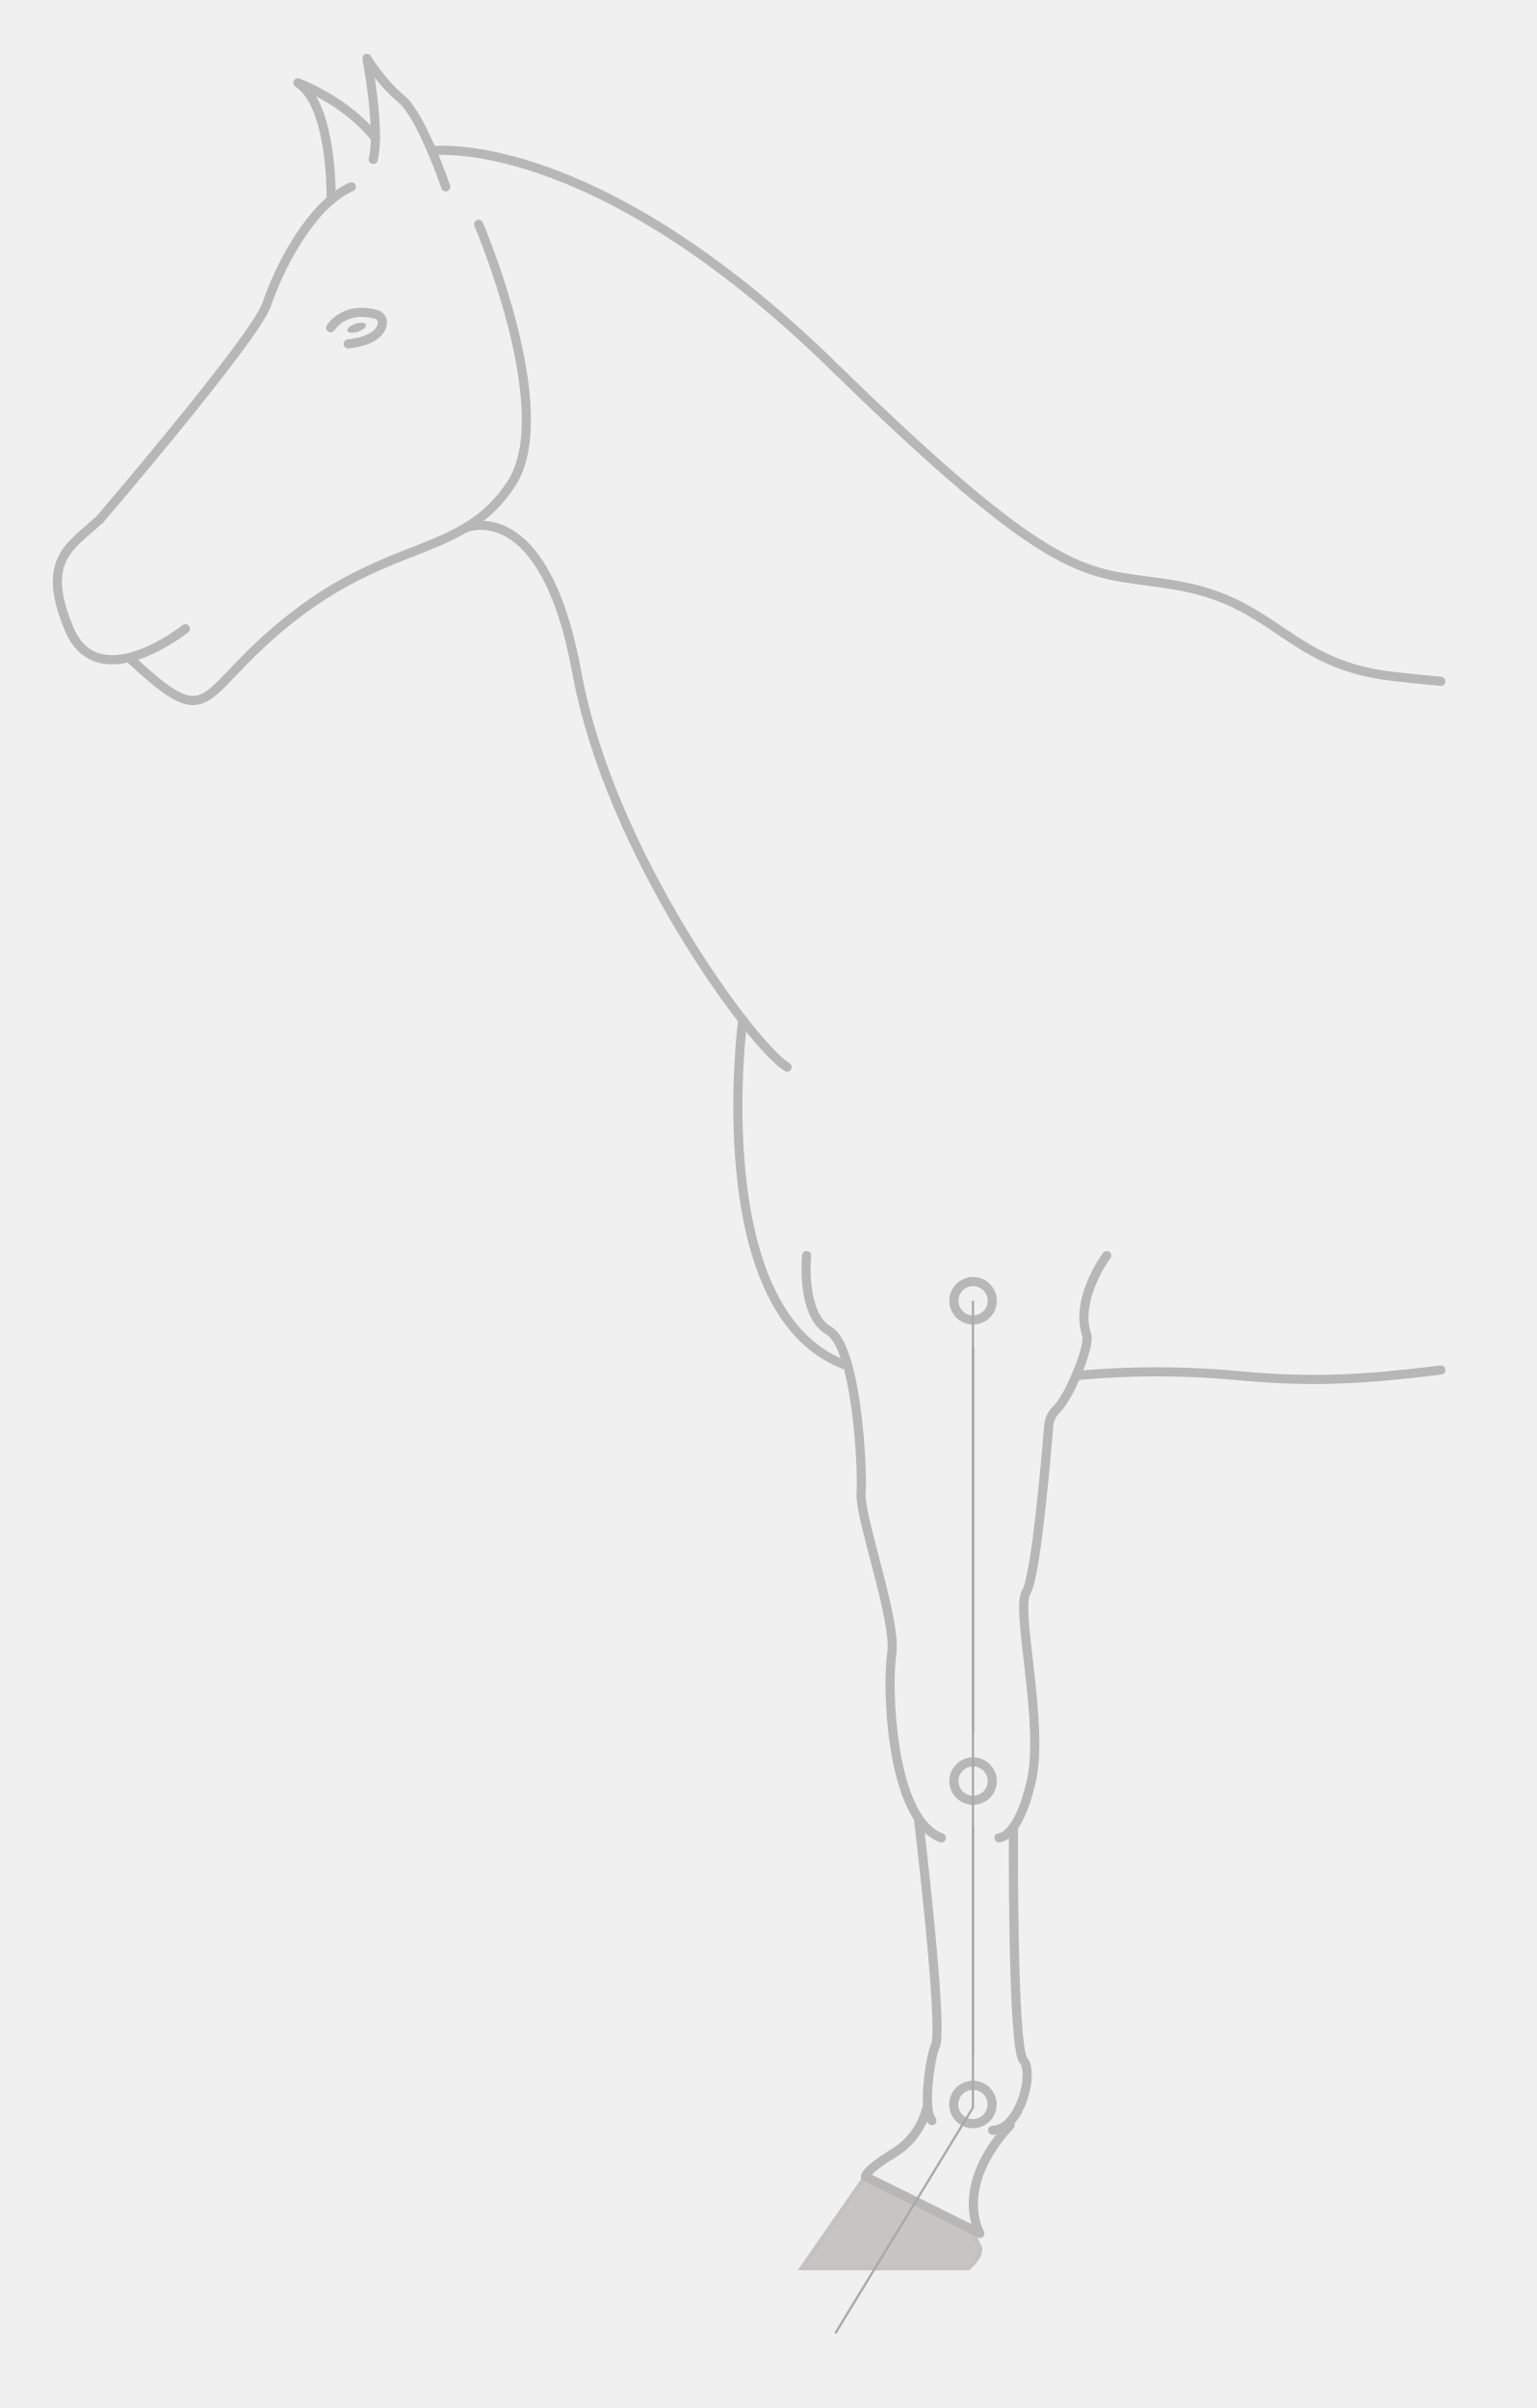
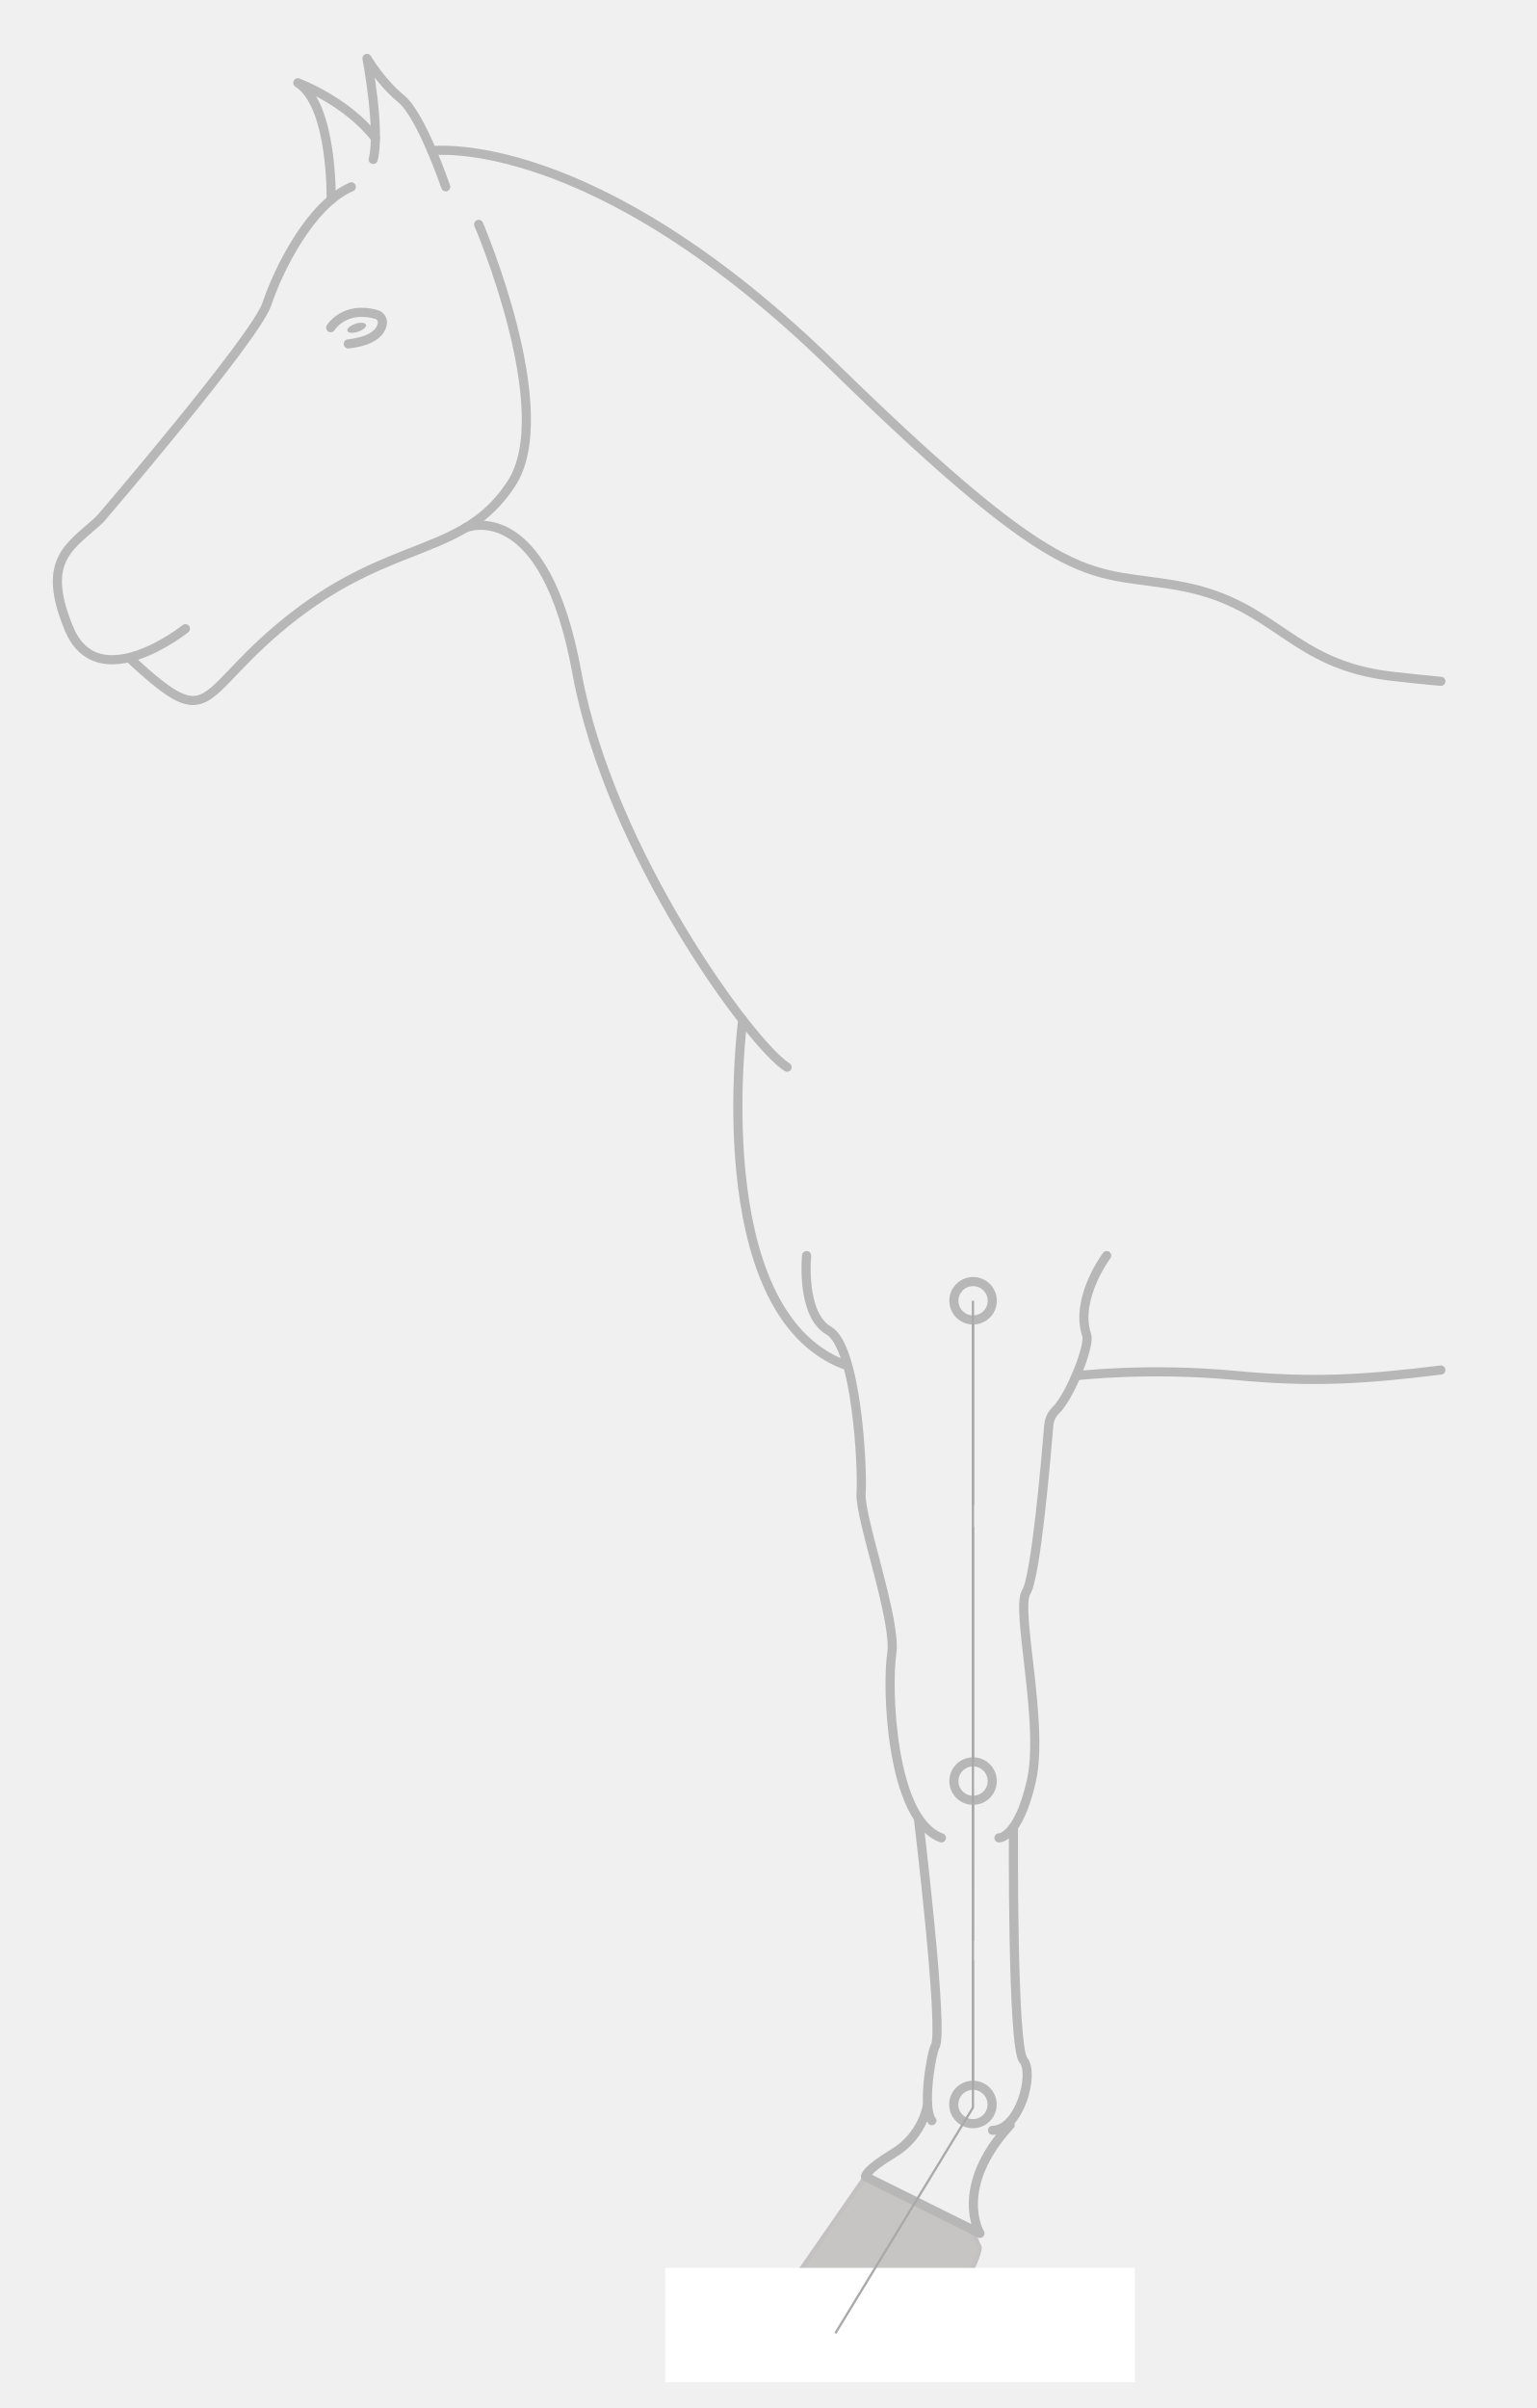
- <svg xmlns="http://www.w3.org/2000/svg" id="Calque_1" data-name="Calque 1" width="336.387" height="527.116" viewBox="0 0 336.387 527.116">
+ <svg xmlns="http://www.w3.org/2000/svg" id="deviations" width="336.387" height="527.116" viewBox="0 0 336.387 527.116">
  <defs>
    <style>
      .cls-1, .cls-2, .cls-3, .cls-4 {
        fill: none;
      }

-       .cls-1, .cls-5 {
+       .cls-1, .cls-5, .cls-6 {
        stroke-width: 0px;
      }

      .cls-2 {
        stroke: #010101;
        stroke-dasharray: 0 4;
      }

      .cls-2, .cls-4 {
        stroke-miterlimit: 10;
        stroke-width: .5px;
      }

      .cls-3 {
        stroke: #b8b7b7;
        stroke-linecap: round;
        stroke-linejoin: round;
        stroke-width: 2px;
      }

-       .cls-6 {
+       .cls-7 {
        fill: #c6c5c4;
        stroke: #c3c1c1;
      }

      .cls-5 {
        fill: #b8b7b7;
+       }
+ 
+       .cls-6 {
+         fill: #fff;
      }

      .cls-4 {
        stroke: #a9a9aa;
      }
    </style>
  </defs>
  <g id="ant-left">
    <g id="ant-Z">
      <g id="ant-A">
        <g id="ant-B">
          <g id="ant-C">
-             <path id="ant-normal" class="cls-6" d="m189.493,476.468l-13.873,19.981h36.424s3.387-2.971,2.334-4.762-1.213-3.473-1.213-3.473l-23.673-11.746Z" />
+             <path id="ant-normal" class="cls-7" d="m189.493,476.468l-23.802,34.281h39.637s10.103-17.271,9.05-19.062-1.213-3.473-1.213-3.473l-23.673-11.746Z" />
            <polygon id="ant-ext-2" class="cls-1" points="189.493 476.468 214.54 488.895 210.645 499.282 174.971 493.904 189.493 476.468" />
+             <rect id="ant-mask-foot" class="cls-6" x="145.62" y="496.449" width="102.84" height="25.023" />
+             <circle id="ant-C-join" class="cls-1" cx="200.347" cy="481.667" r="4.202" />
            <line id="ant-C-dash" class="cls-2" x1="196.719" y1="488.08" x2="183.937" y2="509.043" />
          </g>
          <line id="ant-B-dev" class="cls-1" x1="209.733" y1="466.736" x2="202.221" y2="479.056" />
          <path id="ant-B-stroke" class="cls-3" d="m203.088,460.675s-.947,6.744-7.347,10.6c-6.4,3.856-6.247,5.193-6.247,5.193l25.046,12.427s-6.022-9.954,6.625-23.715" />
        </g>
        <circle id="ant-B-join" class="cls-3" cx="213.013" cy="460.675" r="4.202" />
        <line id="ant-B-dash" class="cls-2" x1="209.733" y1="466.736" x2="202.221" y2="479.056" />
-         <line id="ant-A-dev" class="cls-4" x1="213.013" y1="399.94" x2="213.013" y2="449.78" />
+         <line id="ant-B-dev-top" class="cls-4" x1="213.013" y1="456.473" x2="213.013" y2="429.111" />
+         <line id="ant-A-dev" class="cls-4" x1="213.045" y1="394.084" x2="213.013" y2="424.86" />
        <g id="ant-A-stroke">
          <path class="cls-3" d="m201.073,397.993s5.612,46.764,3.686,49.918c-.839,1.374-2.943,13.662-.73,16.298" />
          <path class="cls-3" d="m221.886,399.94s-.318,48.171,2.174,51.047c2.492,2.876-.832,15.338-6.74,15.338" />
        </g>
      </g>
      <circle id="ant-A-join" class="cls-3" cx="213.045" cy="389.882" r="4.202" />
      <line id="ant-A-dash" class="cls-2" x1="213.013" y1="399.94" x2="213.013" y2="449.78" />
-       <line id="ant-Z-dev" class="cls-4" x1="213.045" y1="294.825" x2="213.045" y2="379.212" />
+       <line id="ant-A-dev-top" class="cls-4" x1="213.045" y1="385.68" x2="213.045" y2="334.249" />
+       <line id="ant-Z-dev" class="cls-4" x1="213.045" y1="288.942" x2="213.045" y2="329.437" />
      <g id="ant-Z-stroke">
        <path class="cls-3" d="m176.594,274.856s-1.305,12.867,4.849,16.411,7.459,30.21,7.086,35.619c-.373,5.408,7.832,27.871,6.713,35.101-1.119,7.231-.264,36.266,10.867,40.327" />
        <path class="cls-3" d="m242.299,274.856s-7.08,9.421-4.37,17.411c.761,2.244-3.637,13.397-6.733,16.401-.911.884-1.473,2.062-1.576,3.328-.611,7.48-2.85,33.261-4.927,36.471-2.434,3.761,3.983,28.841,1.106,41.414s-7.08,12.432-7.08,12.432" />
      </g>
    </g>
    <circle id="ant-Z-join" class="cls-3" cx="213.045" cy="284.74" r="4.202" />
    <polyline id="ant-thin" class="cls-4" points="182.897 510.749 213.013 461.356 213.013 284.74" />
  </g>
  <g id="horse-top">
    <g id="stroke_other" data-name="stroke other">
      <path class="cls-3" d="m162.613,223.289s-8.45,63.666,22.191,75.411" />
      <path class="cls-3" d="m235.6,301.157s15.645-1.894,35.093-.054c16.486,1.559,27.727.909,44.767-1.203" />
      <path class="cls-3" d="m172.335,233.608c-7.669-4.656-38.893-47.11-46.014-86.276s-24.376-31.8-24.376-31.8" />
      <path class="cls-3" d="m94.54,33.001s34.894-4.611,87.844,47.096c52.719,51.483,55.773,44.285,76.517,48.289s23.655,17.105,45.855,19.652c3.278.376,6.873.76,10.705,1.109" />
      <path class="cls-3" d="m104.794,49.116s17.547,40.87,7.165,56.758c-10.382,15.888-25.483,11.955-47.349,28.787-21.865,16.832-17.304,26.899-35.708,9.91" />
      <path class="cls-3" d="m40.594,137.631s-19.109,15.287-25.479,0c-6.37-15.287.425-18.048,6.794-23.993,0,0,34.06-39.71,36.514-47.071,2.454-7.361,9.437-21.705,18.497-25.669" />
      <path class="cls-3" d="m97.587,40.899s-5.294-15.626-9.773-19.291c-4.479-3.665-7.465-8.823-7.465-8.823,0,0,2.986,15.745,1.357,22.125" />
      <path class="cls-3" d="m72.507,43.725s.424-20.659-7.3-25.6c0,0,10.581,3.895,16.981,12.107" />
    </g>
    <g id="eyes">
      <path class="cls-3" d="m72.404,71.729s2.976-4.871,10.002-2.889c.89.251,1.463,1.136,1.304,2.047-.27,1.555-1.712,3.739-7.462,4.392" />
      <ellipse class="cls-5" cx="78.09" cy="71.75" rx="2.147" ry=".92" transform="translate(-18.635 28.272) rotate(-18.373)" />
    </g>
  </g>
</svg>
